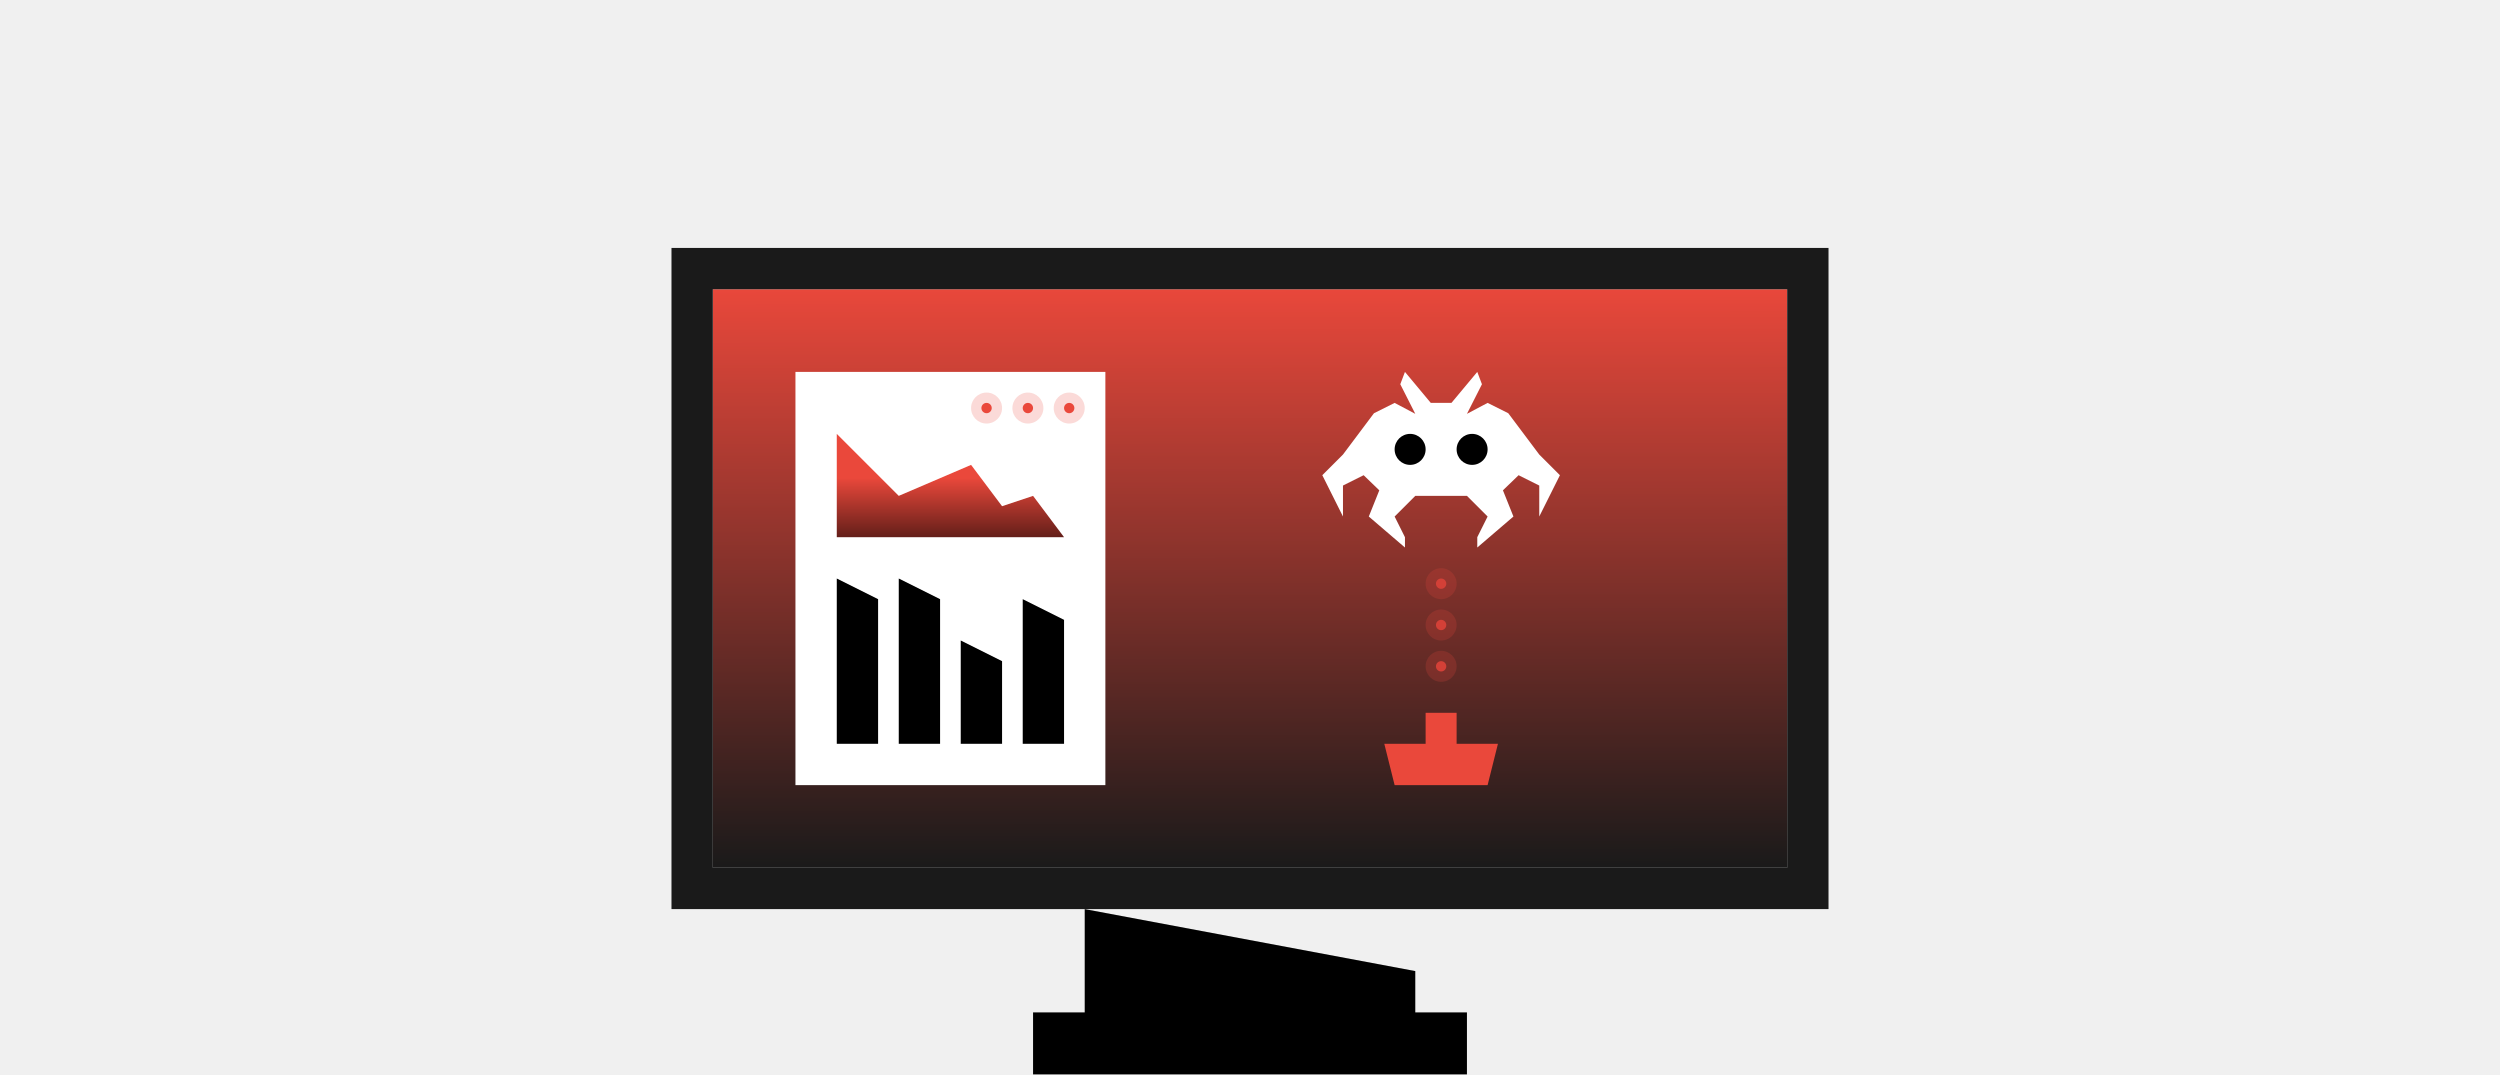
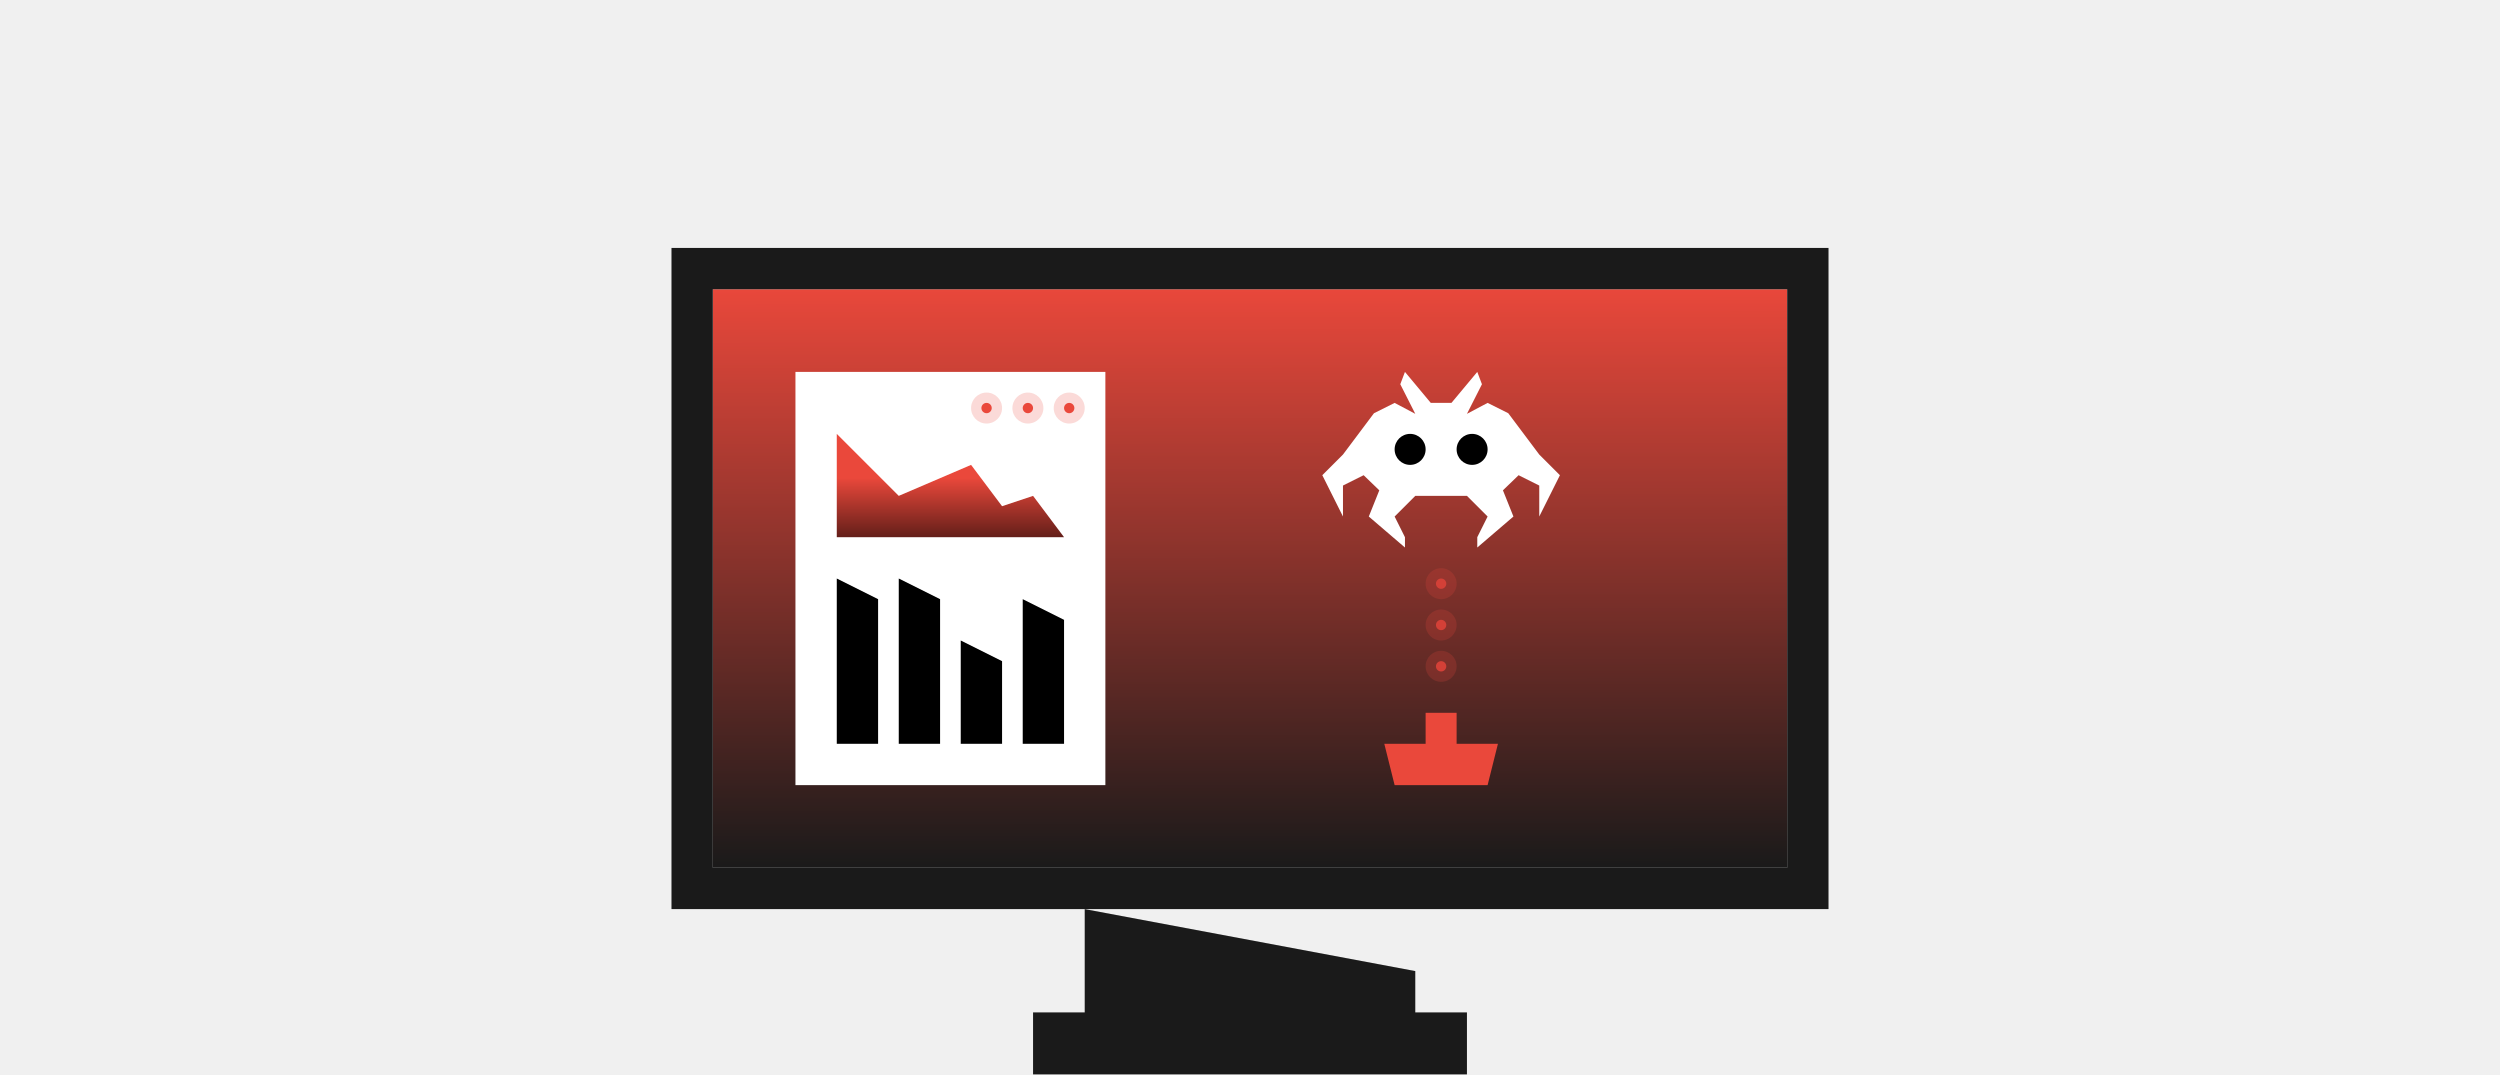
<svg xmlns="http://www.w3.org/2000/svg" width="242" height="104" viewBox="0 0 242 104" fill="none">
-   <path d="M137 98V94L105 88V98H100V104H142V98H137Z" fill="black" />
+   <path d="M137 98V94L105 88V98H100V104H142V98H137Z" fill="#1A1A1A" />
  <path d="M173 28H69V84H173V28Z" fill="url(#paint0_linear_524_5255)" />
  <path d="M107 36H77V76H107V36Z" fill="white" />
  <path opacity="0.2" d="M102 39.5C102 40.328 102.672 41 103.5 41C104.328 41 105 40.328 105 39.5C105 38.672 104.328 38 103.5 38C102.672 38 102 38.672 102 39.5Z" fill="#EA483B" />
  <path d="M103 39.5C103 39.776 103.224 40 103.5 40C103.776 40 104 39.776 104 39.5C104 39.224 103.776 39 103.5 39C103.224 39 103 39.224 103 39.5Z" fill="#EA483B" />
  <path opacity="0.2" d="M98 39.5C98 40.328 98.672 41 99.5 41C100.328 41 101 40.328 101 39.5C101 38.672 100.328 38 99.5 38C98.672 38 98 38.672 98 39.5Z" fill="#EA483B" />
  <path d="M99 39.5C99 39.776 99.224 40 99.5 40C99.776 40 100 39.776 100 39.5C100 39.224 99.776 39 99.5 39C99.224 39 99 39.224 99 39.5Z" fill="#EA483B" />
  <path opacity="0.2" d="M94 39.5C94 40.328 94.672 41 95.5 41C96.328 41 97 40.328 97 39.5C97 38.672 96.328 38 95.5 38C94.672 38 94 38.672 94 39.5Z" fill="#EA483B" />
  <path d="M95 39.5C95 39.776 95.224 40 95.5 40C95.776 40 96 39.776 96 39.5C96 39.224 95.776 39 95.5 39C95.224 39 95 39.224 95 39.5Z" fill="#EA483B" />
  <path fill-rule="evenodd" clip-rule="evenodd" d="M85 58L81 56V72H85V58ZM103 60L99 58V72H103V60ZM93 62L97 64V72H93V62ZM91 58L87 56V72H91V58Z" fill="black" />
  <path d="M81 52H103L100 48L97 49L94 45L87 48L81 42V52Z" fill="url(#paint1_linear_524_5255)" />
  <path d="M134 72H138V69H141V72H145L144 76H135L134 72Z" fill="#EA483B" />
  <path opacity="0.2" d="M139.5 66C140.328 66 141 65.328 141 64.5C141 63.672 140.328 63 139.5 63C138.672 63 138 63.672 138 64.5C138 65.328 138.672 66 139.5 66Z" fill="#EA483B" />
  <path d="M139.5 65C139.776 65 140 64.776 140 64.5C140 64.224 139.776 64 139.5 64C139.224 64 139 64.224 139 64.5C139 64.776 139.224 65 139.5 65Z" fill="#D34037" />
  <path opacity="0.2" d="M139.5 62C140.328 62 141 61.328 141 60.5C141 59.672 140.328 59 139.5 59C138.672 59 138 59.672 138 60.5C138 61.328 138.672 62 139.5 62Z" fill="#EA483B" />
  <path d="M139.5 61C139.776 61 140 60.776 140 60.5C140 60.224 139.776 60 139.5 60C139.224 60 139 60.224 139 60.5C139 60.776 139.224 61 139.5 61Z" fill="#D34037" />
  <path opacity="0.2" d="M139.5 58C140.328 58 141 57.328 141 56.5C141 55.672 140.328 55 139.5 55C138.672 55 138 55.672 138 56.5C138 57.328 138.672 58 139.5 58Z" fill="#EA483B" />
  <path d="M139.5 57C139.776 57 140 56.776 140 56.5C140 56.224 139.776 56 139.5 56C139.224 56 139 56.224 139 56.5C139 56.776 139.224 57 139.5 57Z" fill="#D34037" />
  <path fill-rule="evenodd" clip-rule="evenodd" d="M132.5 50L136 53V52L135 50L137 48H139.5H142L144 50L143 52V53L146.5 50L145.484 47.463L147 46L149 47V50L151 46L149 44L146 40L144 39L142 40.06L143.452 37.194L143 36L140.5 39H139.5H138.5L136 36L135.548 37.194L137 40.06L135 39L133 40L130 44L128 46L130 50V47L132 46L133.516 47.463L132.5 50Z" fill="white" />
  <circle cx="142.5" cy="43.5" r="1.5" fill="black" />
  <circle cx="136.5" cy="43.5" r="1.5" fill="black" />
  <path d="M67 26H175V86H67V26Z" stroke="#1A1A1A" stroke-width="4" />
  <defs>
    <linearGradient id="paint0_linear_524_5255" x1="121" y1="84" x2="120.965" y2="27.606" gradientUnits="userSpaceOnUse">
      <stop stop-color="#1A1A1A" />
      <stop offset="1" stop-color="#EA483B" />
    </linearGradient>
    <linearGradient id="paint1_linear_524_5255" x1="92" y1="56.257" x2="92" y2="46.257" gradientUnits="userSpaceOnUse">
      <stop />
      <stop offset="1" stop-color="#EA483B" />
    </linearGradient>
  </defs>
</svg>
